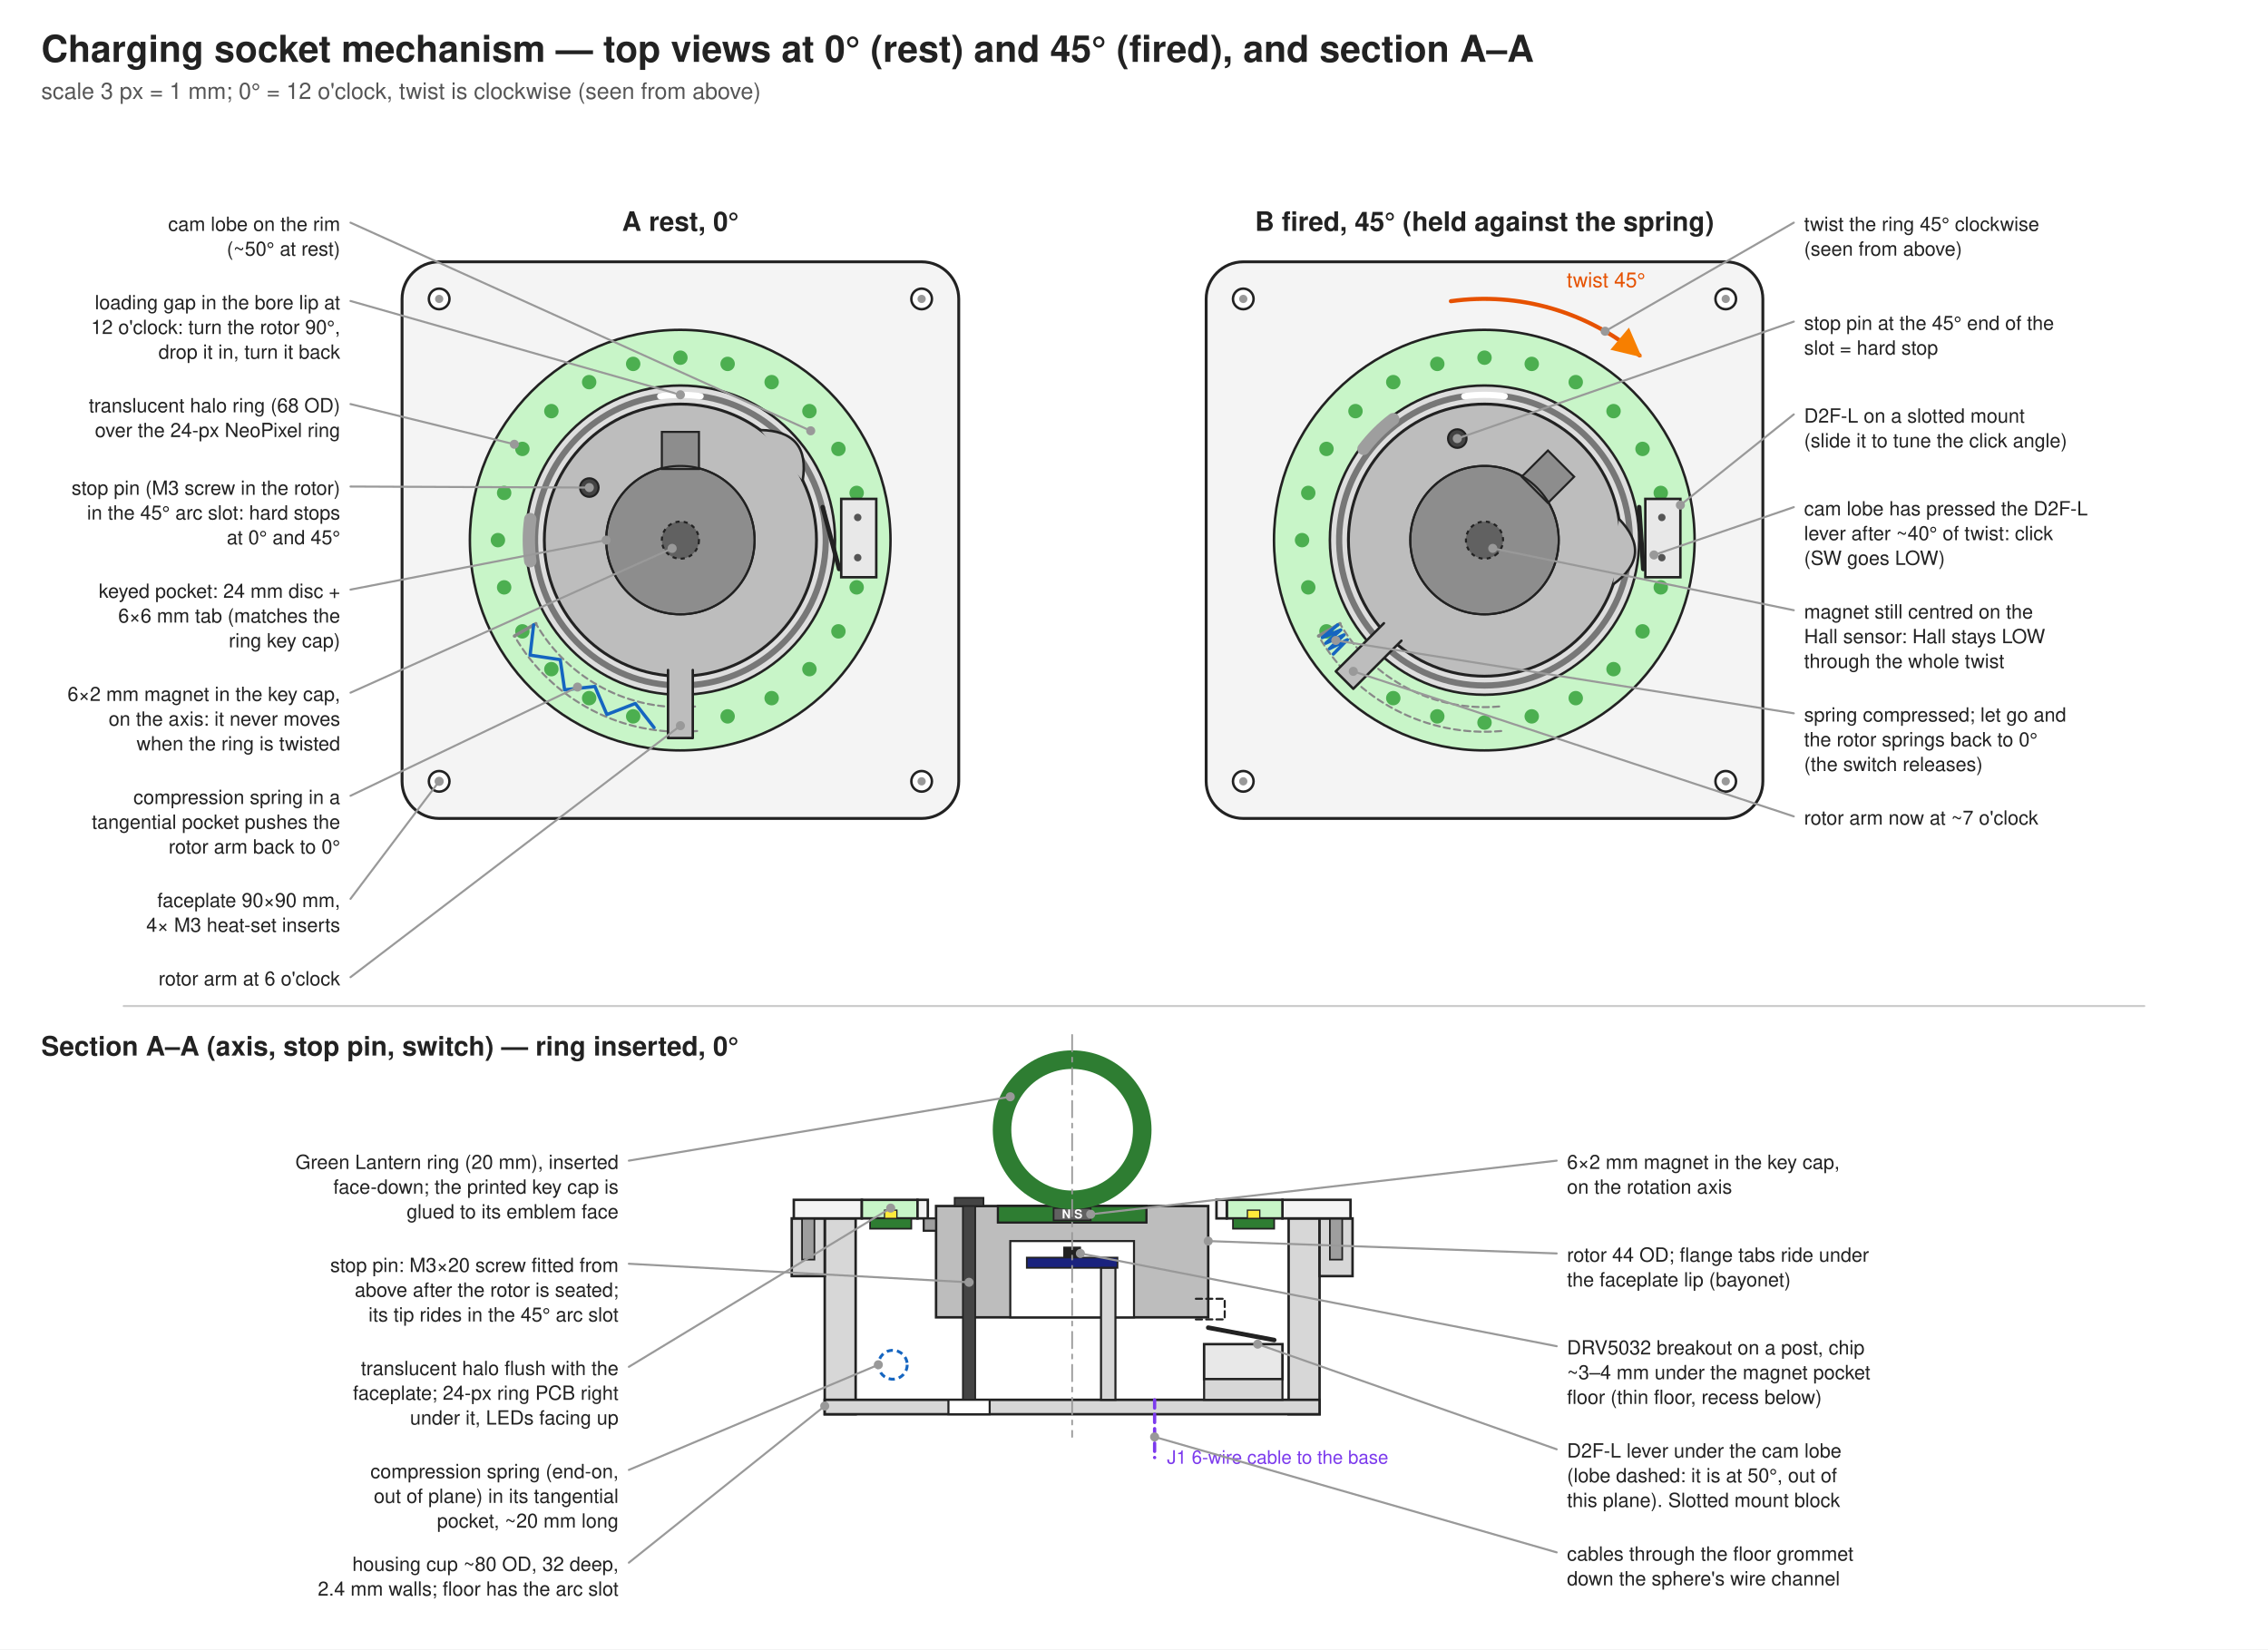
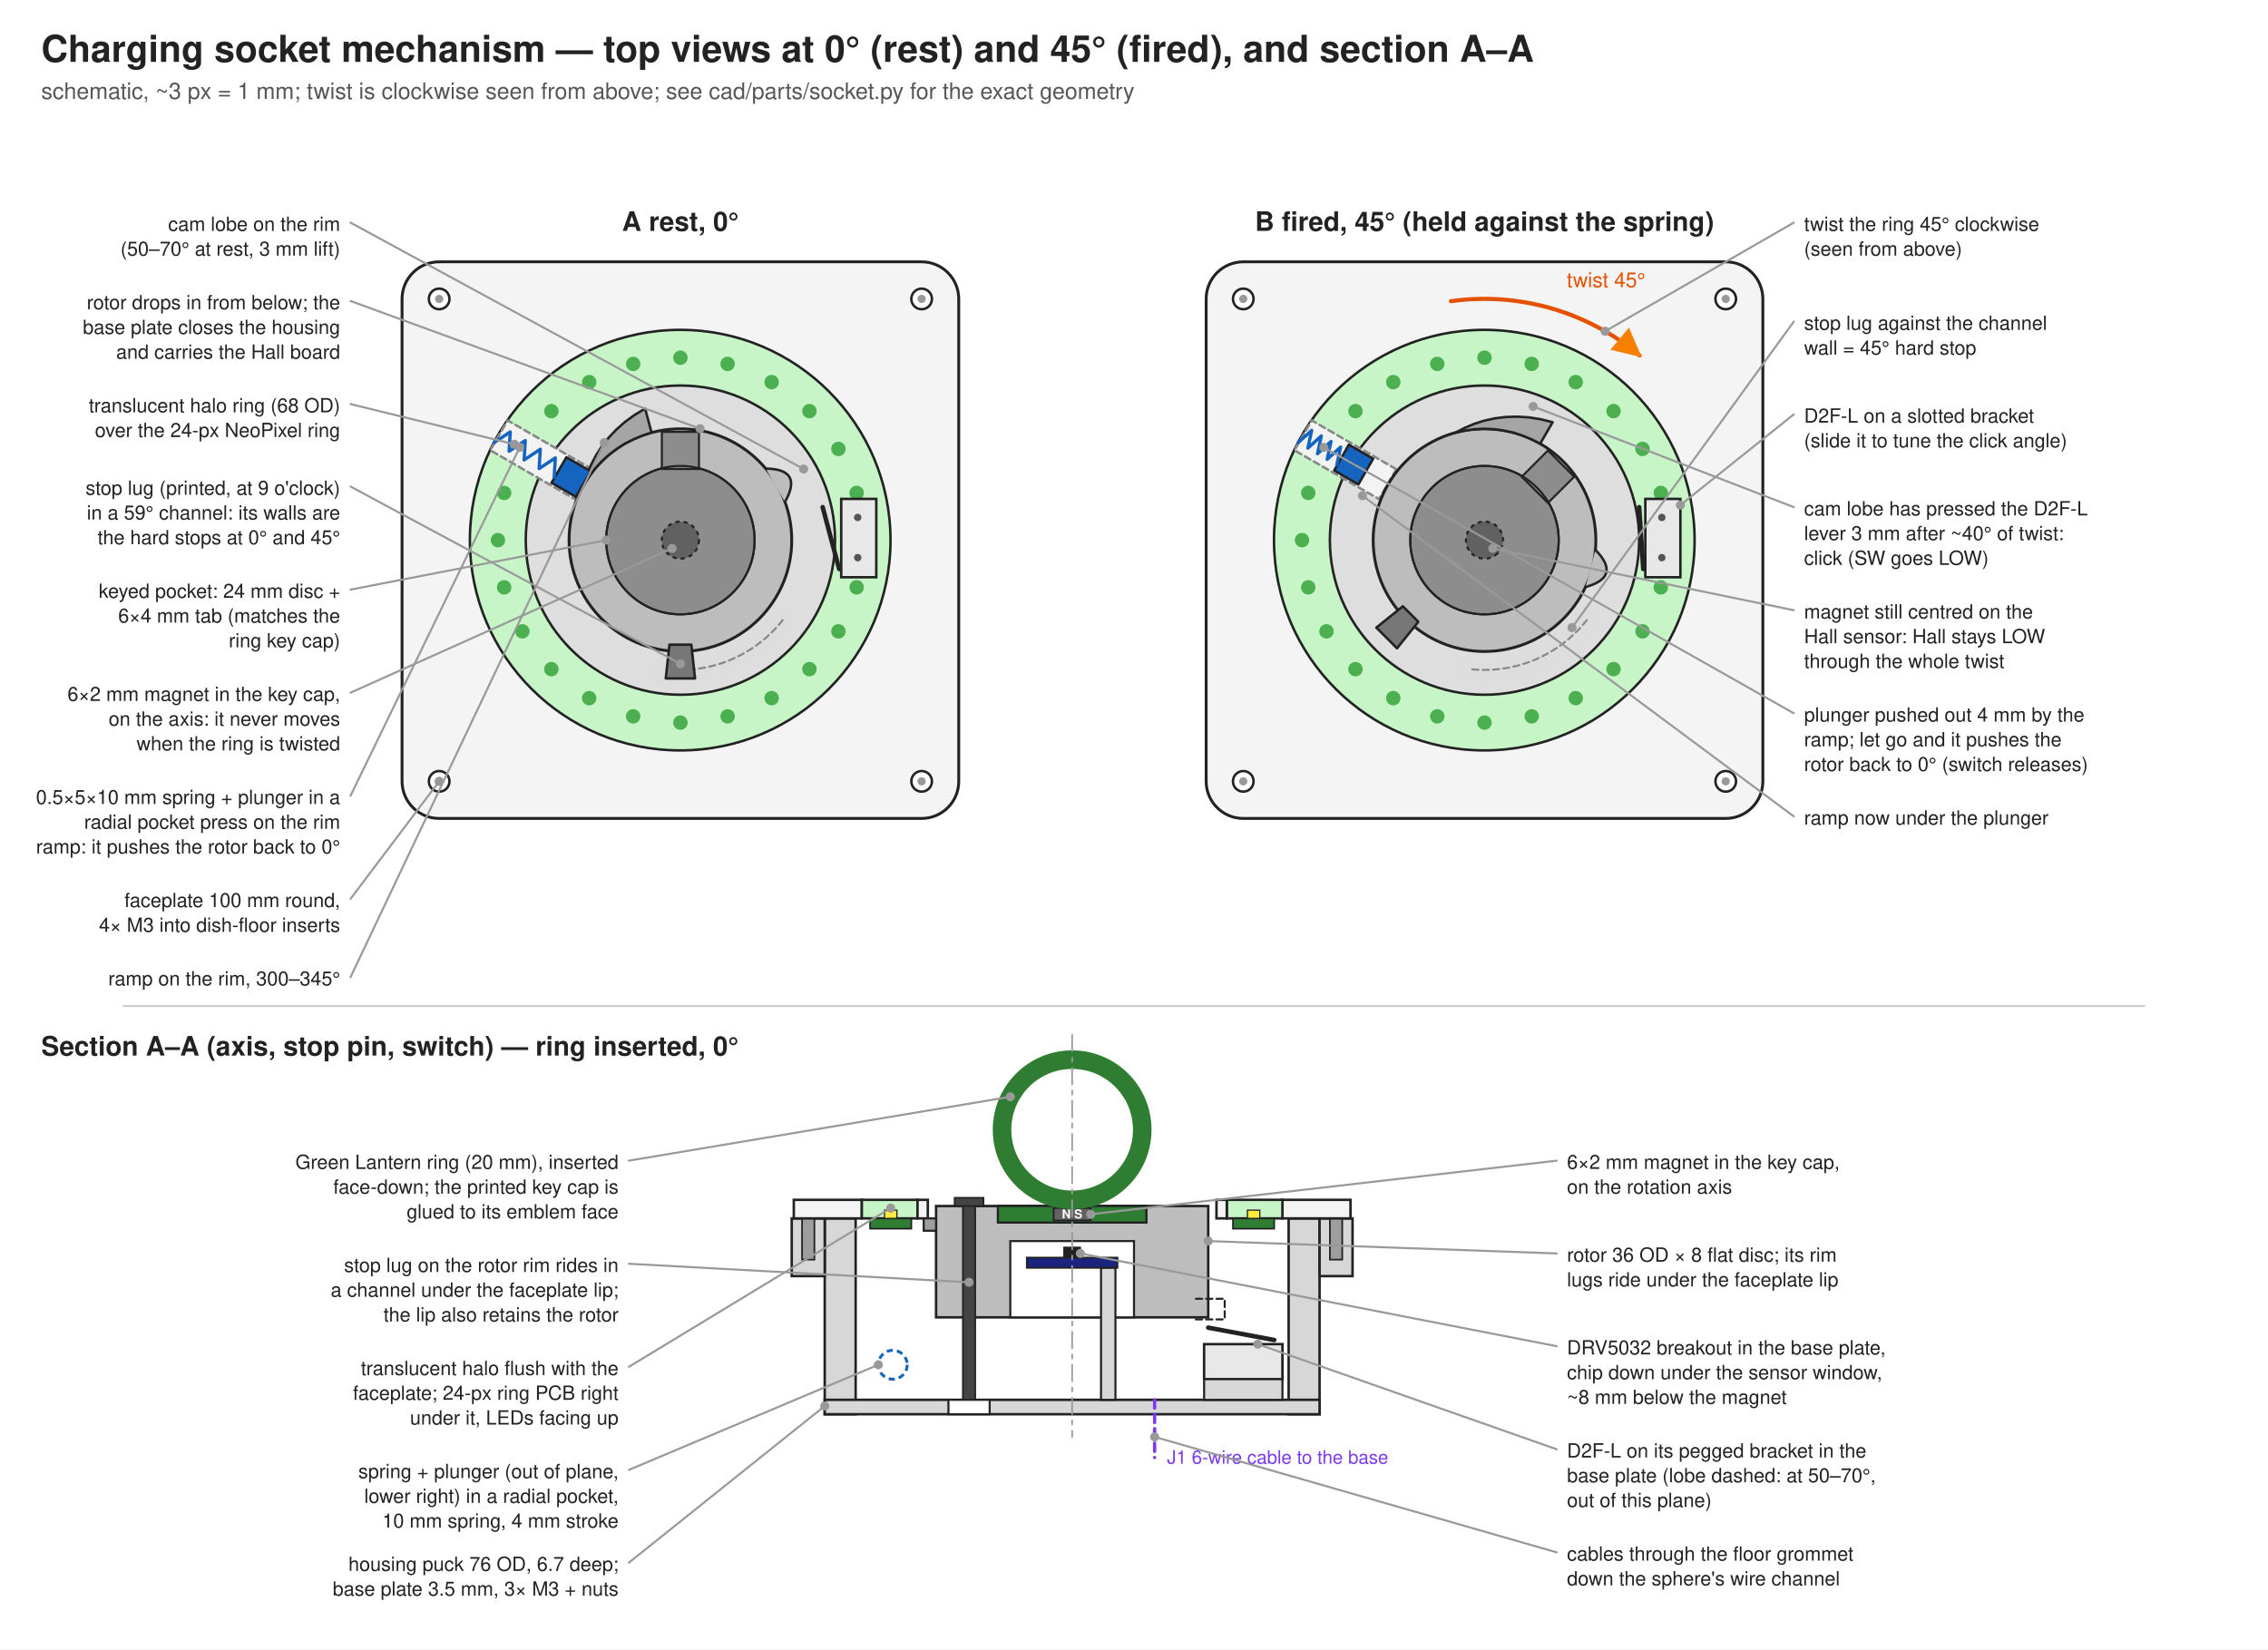
<svg xmlns="http://www.w3.org/2000/svg" viewBox="0 0 1100 800" width="1100" height="800" font-family="Helvetica, Arial, sans-serif" font-size="12" fill="#222222">
  <defs>
    <marker id="arr" viewBox="0 0 10 10" refX="9" refY="5" markerWidth="7" markerHeight="7" orient="auto-start-reverse">
      <path d="M0,0 L10,5 L0,10 z" fill="context-stroke" />
    </marker>
    <marker id="arrP" viewBox="0 0 10 10" refX="9" refY="5" markerWidth="7" markerHeight="7" orient="auto-start-reverse">
      <path d="M0,0 L10,5 L0,10 z" fill="#7c3aed" />
    </marker>
    <marker id="arrB" viewBox="0 0 10 10" refX="9" refY="5" markerWidth="7" markerHeight="7" orient="auto-start-reverse">
      <path d="M0,0 L10,5 L0,10 z" fill="#1d4ed8" />
    </marker>
    <marker id="arrGy" viewBox="0 0 10 10" refX="9" refY="5" markerWidth="7" markerHeight="7" orient="auto-start-reverse">
      <path d="M0,0 L10,5 L0,10 z" fill="#777777" />
    </marker>
    <marker id="arrG" viewBox="0 0 10 10" refX="9" refY="5" markerWidth="7" markerHeight="7" orient="auto-start-reverse">
      <path d="M0,0 L10,5 L0,10 z" fill="#2a9d2a" />
    </marker>
    <marker id="arrK" viewBox="0 0 10 10" refX="9" refY="5" markerWidth="7" markerHeight="7" orient="auto-start-reverse">
      <path d="M0,0 L10,5 L0,10 z" fill="#222222" />
    </marker>
    <marker id="arrO" viewBox="0 0 10 10" refX="9" refY="5" markerWidth="7" markerHeight="7" orient="auto-start-reverse">
      <path d="M0,0 L10,5 L0,10 z" fill="#f77f00" />
    </marker>
    <marker id="arrR" viewBox="0 0 10 10" refX="9" refY="5" markerWidth="7" markerHeight="7" orient="auto-start-reverse">
      <path d="M0,0 L10,5 L0,10 z" fill="#d62828" />
    </marker>
  </defs>
  <rect x="0" y="0" width="1100" height="800" fill="#ffffff" />
  <text x="20" y="30" font-size="18" text-anchor="start" font-weight="bold" fill="#222222">Charging socket mechanism — top views at 0° (rest) and 45° (fired), and section A–A</text>
-   <text x="20" y="48" font-size="11" text-anchor="start" font-weight="normal" fill="#555">scale 3 px = 1 mm; 0° = 12 o'clock, twist is clockwise (seen from above)</text>
+   <text x="20" y="48" font-size="11" text-anchor="start" font-weight="normal" fill="#555">schematic, ~3 px = 1 mm; twist is clockwise seen from above; see cad/parts/socket.py for the exact geometry</text>
  <text x="330" y="112" font-size="13" text-anchor="middle" font-weight="bold" fill="#222222">A  rest, 0°</text>
  <rect x="195" y="127" width="270" height="270" rx="18" fill="#f4f4f4" stroke="#222222" stroke-width="1.4" />
  <circle cx="213" cy="145" r="5" fill="#fff" stroke="#222222" stroke-width="1.2" />
  <circle cx="213" cy="145" r="2" fill="#999" stroke="none" stroke-width="1.2" />
  <circle cx="213" cy="379" r="5" fill="#fff" stroke="#222222" stroke-width="1.2" />
  <circle cx="213" cy="379" r="2" fill="#999" stroke="none" stroke-width="1.2" />
  <circle cx="447" cy="145" r="5" fill="#fff" stroke="#222222" stroke-width="1.2" />
  <circle cx="447" cy="145" r="2" fill="#999" stroke="none" stroke-width="1.2" />
  <circle cx="447" cy="379" r="5" fill="#fff" stroke="#222222" stroke-width="1.2" />
  <circle cx="447" cy="379" r="2" fill="#999" stroke="none" stroke-width="1.2" />
  <path d="M330.0,160.0 A102.0,102.0 0 1 1 329.8,160.0 Z" fill="#c8f5c8" stroke="#222222" stroke-width="1.2" stroke-linecap="round" stroke-linejoin="round" />
  <circle cx="330" cy="262" r="75.0" fill="#dedede" stroke="#222222" stroke-width="1.2" />
  <circle cx="330.0" cy="173.5" r="3.5" fill="#4caf50" stroke="none" stroke-width="1.2" />
  <circle cx="352.905" cy="176.516" r="3.5" fill="#4caf50" stroke="none" stroke-width="1.2" />
  <circle cx="374.25" cy="185.357" r="3.5" fill="#4caf50" stroke="none" stroke-width="1.2" />
  <circle cx="392.579" cy="199.421" r="3.5" fill="#4caf50" stroke="none" stroke-width="1.2" />
  <circle cx="406.643" cy="217.75" r="3.5" fill="#4caf50" stroke="none" stroke-width="1.2" />
  <circle cx="415.484" cy="239.095" r="3.5" fill="#4caf50" stroke="none" stroke-width="1.2" />
  <circle cx="418.5" cy="262.0" r="3.5" fill="#4caf50" stroke="none" stroke-width="1.2" />
  <circle cx="415.484" cy="284.905" r="3.5" fill="#4caf50" stroke="none" stroke-width="1.2" />
  <circle cx="406.643" cy="306.25" r="3.5" fill="#4caf50" stroke="none" stroke-width="1.2" />
  <circle cx="392.579" cy="324.579" r="3.5" fill="#4caf50" stroke="none" stroke-width="1.2" />
  <circle cx="374.25" cy="338.643" r="3.5" fill="#4caf50" stroke="none" stroke-width="1.2" />
  <circle cx="352.905" cy="347.484" r="3.5" fill="#4caf50" stroke="none" stroke-width="1.2" />
  <circle cx="330.0" cy="350.5" r="3.5" fill="#4caf50" stroke="none" stroke-width="1.2" />
  <circle cx="307.095" cy="347.484" r="3.5" fill="#4caf50" stroke="none" stroke-width="1.2" />
  <circle cx="285.75" cy="338.643" r="3.5" fill="#4caf50" stroke="none" stroke-width="1.2" />
  <circle cx="267.421" cy="324.579" r="3.5" fill="#4caf50" stroke="none" stroke-width="1.2" />
  <circle cx="253.357" cy="306.25" r="3.5" fill="#4caf50" stroke="none" stroke-width="1.2" />
  <circle cx="244.516" cy="284.905" r="3.5" fill="#4caf50" stroke="none" stroke-width="1.2" />
  <circle cx="241.5" cy="262.0" r="3.5" fill="#4caf50" stroke="none" stroke-width="1.2" />
  <circle cx="244.516" cy="239.095" r="3.5" fill="#4caf50" stroke="none" stroke-width="1.2" />
  <circle cx="253.357" cy="217.75" r="3.5" fill="#4caf50" stroke="none" stroke-width="1.2" />
  <circle cx="267.421" cy="199.421" r="3.5" fill="#4caf50" stroke="none" stroke-width="1.2" />
  <circle cx="285.75" cy="185.357" r="3.5" fill="#4caf50" stroke="none" stroke-width="1.2" />
  <circle cx="307.095" cy="176.516" r="3.5" fill="#4caf50" stroke="none" stroke-width="1.2" />
-   <path d="M339.8,192.2 A70.5,70.5 0 1 1 320.2,192.2" fill="none" stroke="#777" stroke-width="3" stroke-linecap="round" stroke-linejoin="round" />
-   <path d="M320.2,192.2 A70.5,70.5 0 0 1 339.8,192.2" fill="none" stroke="#fff" stroke-width="3" stroke-linecap="round" stroke-linejoin="round" />
-   <path d="M337.1,342.7 A81.0,81.0 0 0 1 259.9,302.5" fill="none" stroke="#888" stroke-width="1" stroke-linecap="round" stroke-linejoin="round" stroke-dasharray="3,2" />
-   <path d="M338.1,354.6 A93.0,93.0 0 0 1 249.5,308.5" fill="none" stroke="#888" stroke-width="1" stroke-linecap="round" stroke-linejoin="round" stroke-dasharray="3,2" />
-   <path d="M259.9,302.5 L249.5,308.5" fill="none" stroke="#888" stroke-width="1.6" stroke-linecap="round" stroke-linejoin="round" />
+   <path d="M330.0,207.1 A54.9,54.9 0 1 1 330.0,207.1" fill="none" stroke="#777" stroke-width="2" stroke-linecap="round" stroke-linejoin="round" />
+   <path d="M287.2,227.6 L246.2,203.9 L237.8,218.4 L278.8,242.1 Z" fill="#f3f3f3" stroke="#888" stroke-width="1.2" stroke-linecap="round" stroke-linejoin="round" stroke-dasharray="3,2" />
+   <path d="M379.6,300.8 A63.0,63.0 0 0 1 322.3,324.5" fill="none" stroke="#ddd" stroke-width="14" stroke-linecap="round" stroke-linejoin="round" />
+   <path d="M379.6,300.8 A63.0,63.0 0 0 1 322.3,324.5" fill="none" stroke="#888" stroke-width="1" stroke-linecap="round" stroke-linejoin="round" stroke-dasharray="3,2" />
  <rect x="408.0" y="242" width="17" height="38" rx="0" fill="#e8e8e8" stroke="#222222" stroke-width="1.2" />
  <circle cx="416.0" cy="251" r="1.8" fill="#555" stroke="none" stroke-width="1.2" />
  <circle cx="416.0" cy="270.5" r="1.8" fill="#555" stroke="none" stroke-width="1.2" />
-   <path d="M285.8,236.5 A51.0,51.0 0 0 1 316.8,212.7" fill="none" stroke="#555" stroke-width="9" stroke-linecap="round" stroke-linejoin="round" />
-   <path d="M285.8,236.5 A51.0,51.0 0 0 1 316.8,212.7" fill="none" stroke="#fff" stroke-width="5" stroke-linecap="round" stroke-linejoin="round" />
  <g transform="rotate(0 330 262)">
-     <circle cx="330" cy="262" r="66.0" fill="#bdbdbd" stroke="#222222" stroke-width="1.4" />
-     <path d="M257.2,272.2 A73.5,73.5 0 0 1 257.2,251.8" fill="none" stroke="#9e9e9e" stroke-width="6" stroke-linecap="round" stroke-linejoin="round" />
+     <circle cx="330" cy="262" r="54.0" fill="#bdbdbd" stroke="#222222" stroke-width="1.4" />
+     <path d="M283.2,235.0 L285.8,231.0 L288.6,227.3 L291.8,223.8 L295.3,220.6 L299.0,217.8 L303.0,215.2 L307.2,213.1 L311.5,211.3 L316.0,209.8 L312.9,198.2 L307.9,201.2 L303.2,204.6 L299.0,208.3 L295.2,212.3 L291.9,216.5 L289.0,221.0 L286.6,225.6 L284.7,230.3 L283.2,235.0 Z" fill="#a5a5a5" stroke="#222222" stroke-width="1.2" stroke-linecap="round" stroke-linejoin="round" />
+     <path d="M324.7,312.7 L322.9,329.1 L337.1,329.1 L335.3,312.7 Z" fill="#777" stroke="#222222" stroke-width="1.2" stroke-linecap="round" stroke-linejoin="round" />
    <circle cx="330" cy="262" r="36.0" fill="#8d8d8d" stroke="#222222" stroke-width="1" />
    <rect x="321.0" y="209.5" width="18.0" height="18.0" rx="0" fill="#8d8d8d" stroke="#222222" stroke-width="1" />
    <circle cx="330" cy="262" r="36.0" fill="none" stroke="#222222" stroke-width="1" />
    <circle cx="330" cy="262" r="9.0" fill="#616161" stroke="#222222" stroke-width="1" stroke-dasharray="2,2" />
-     <path d="M368.8,208.6 Q393.2,209.0 389.3,233.1" fill="#bdbdbd" stroke="#222222" stroke-width="1.2" stroke-linecap="round" stroke-linejoin="round" />
-     <path d="M324,325.0 L324,358.0 L336,358.0 L336,325.0" fill="#bdbdbd" stroke="#222222" stroke-width="1.2" stroke-linecap="round" stroke-linejoin="round" />
-     <circle cx="285.833" cy="236.5" r="4.5" fill="#444" stroke="#222222" stroke-width="1" />
+     <path d="M371.4,227.3 Q389.8,227.5 380.7,243.5" fill="#bdbdbd" stroke="#222222" stroke-width="1.2" stroke-linecap="round" stroke-linejoin="round" />
  </g>
+   <path d="M286.5,228.6 L274.7,221.8 L267.5,234.2 L279.3,241.0 Z" fill="#1565c0" stroke="#222222" stroke-width="1.2" stroke-linecap="round" stroke-linejoin="round" />
+   <path d="M268.777,231.5 L269.331,222.125 L261.49,227.293 L262.045,217.918 L254.205,223.088 L254.762,213.713 L246.922,218.883 L247.48,209.509 L239.641,214.68" fill="none" stroke="#1565c0" stroke-width="1.6" stroke-linecap="round" stroke-linejoin="round" />
  <path d="M407.0,276 L399.0,246" fill="none" stroke="#222222" stroke-width="2.2" stroke-linecap="round" stroke-linejoin="round" />
-   <path d="M258.813,303.1 L257.101,317.793 L271.731,319.979 L273.844,334.62 L288.546,332.981 L294.342,346.592 L308.132,341.238 L317.224,352.907" fill="none" stroke="#1565c0" stroke-width="1.6" stroke-linecap="round" stroke-linejoin="round" />
  <text x="720" y="112" font-size="13" text-anchor="middle" font-weight="bold" fill="#222222">B  fired, 45° (held against the spring)</text>
  <rect x="585" y="127" width="270" height="270" rx="18" fill="#f4f4f4" stroke="#222222" stroke-width="1.4" />
  <circle cx="603" cy="145" r="5" fill="#fff" stroke="#222222" stroke-width="1.2" />
  <circle cx="603" cy="145" r="2" fill="#999" stroke="none" stroke-width="1.2" />
  <circle cx="603" cy="379" r="5" fill="#fff" stroke="#222222" stroke-width="1.2" />
  <circle cx="603" cy="379" r="2" fill="#999" stroke="none" stroke-width="1.2" />
  <circle cx="837" cy="145" r="5" fill="#fff" stroke="#222222" stroke-width="1.2" />
  <circle cx="837" cy="145" r="2" fill="#999" stroke="none" stroke-width="1.2" />
  <circle cx="837" cy="379" r="5" fill="#fff" stroke="#222222" stroke-width="1.2" />
  <circle cx="837" cy="379" r="2" fill="#999" stroke="none" stroke-width="1.2" />
  <path d="M720.0,160.0 A102.0,102.0 0 1 1 719.8,160.0 Z" fill="#c8f5c8" stroke="#222222" stroke-width="1.2" stroke-linecap="round" stroke-linejoin="round" />
  <circle cx="720" cy="262" r="75.0" fill="#dedede" stroke="#222222" stroke-width="1.2" />
  <circle cx="720.0" cy="173.5" r="3.5" fill="#4caf50" stroke="none" stroke-width="1.2" />
  <circle cx="742.905" cy="176.516" r="3.5" fill="#4caf50" stroke="none" stroke-width="1.2" />
  <circle cx="764.25" cy="185.357" r="3.5" fill="#4caf50" stroke="none" stroke-width="1.2" />
  <circle cx="782.579" cy="199.421" r="3.5" fill="#4caf50" stroke="none" stroke-width="1.2" />
  <circle cx="796.643" cy="217.75" r="3.5" fill="#4caf50" stroke="none" stroke-width="1.2" />
  <circle cx="805.484" cy="239.095" r="3.5" fill="#4caf50" stroke="none" stroke-width="1.2" />
  <circle cx="808.5" cy="262.0" r="3.5" fill="#4caf50" stroke="none" stroke-width="1.2" />
  <circle cx="805.484" cy="284.905" r="3.5" fill="#4caf50" stroke="none" stroke-width="1.2" />
  <circle cx="796.643" cy="306.25" r="3.5" fill="#4caf50" stroke="none" stroke-width="1.2" />
  <circle cx="782.579" cy="324.579" r="3.5" fill="#4caf50" stroke="none" stroke-width="1.2" />
  <circle cx="764.25" cy="338.643" r="3.5" fill="#4caf50" stroke="none" stroke-width="1.2" />
  <circle cx="742.905" cy="347.484" r="3.5" fill="#4caf50" stroke="none" stroke-width="1.2" />
  <circle cx="720.0" cy="350.5" r="3.5" fill="#4caf50" stroke="none" stroke-width="1.2" />
  <circle cx="697.095" cy="347.484" r="3.5" fill="#4caf50" stroke="none" stroke-width="1.2" />
  <circle cx="675.75" cy="338.643" r="3.5" fill="#4caf50" stroke="none" stroke-width="1.2" />
  <circle cx="657.421" cy="324.579" r="3.5" fill="#4caf50" stroke="none" stroke-width="1.2" />
  <circle cx="643.357" cy="306.25" r="3.5" fill="#4caf50" stroke="none" stroke-width="1.2" />
  <circle cx="634.516" cy="284.905" r="3.5" fill="#4caf50" stroke="none" stroke-width="1.2" />
  <circle cx="631.5" cy="262.0" r="3.5" fill="#4caf50" stroke="none" stroke-width="1.2" />
  <circle cx="634.516" cy="239.095" r="3.5" fill="#4caf50" stroke="none" stroke-width="1.2" />
  <circle cx="643.357" cy="217.75" r="3.5" fill="#4caf50" stroke="none" stroke-width="1.2" />
  <circle cx="657.421" cy="199.421" r="3.5" fill="#4caf50" stroke="none" stroke-width="1.2" />
  <circle cx="675.75" cy="185.357" r="3.5" fill="#4caf50" stroke="none" stroke-width="1.2" />
  <circle cx="697.095" cy="176.516" r="3.5" fill="#4caf50" stroke="none" stroke-width="1.2" />
-   <path d="M729.8,192.2 A70.5,70.5 0 1 1 710.2,192.2" fill="none" stroke="#777" stroke-width="3" stroke-linecap="round" stroke-linejoin="round" />
-   <path d="M710.2,192.2 A70.5,70.5 0 0 1 729.8,192.2" fill="none" stroke="#fff" stroke-width="3" stroke-linecap="round" stroke-linejoin="round" />
-   <path d="M727.1,342.7 A81.0,81.0 0 0 1 649.9,302.5" fill="none" stroke="#888" stroke-width="1" stroke-linecap="round" stroke-linejoin="round" stroke-dasharray="3,2" />
-   <path d="M728.1,354.6 A93.0,93.0 0 0 1 639.5,308.5" fill="none" stroke="#888" stroke-width="1" stroke-linecap="round" stroke-linejoin="round" stroke-dasharray="3,2" />
-   <path d="M649.9,302.5 L639.5,308.5" fill="none" stroke="#888" stroke-width="1.6" stroke-linecap="round" stroke-linejoin="round" />
+   <path d="M720.0,207.1 A54.9,54.9 0 1 1 720.0,207.1" fill="none" stroke="#777" stroke-width="2" stroke-linecap="round" stroke-linejoin="round" />
+   <path d="M677.2,227.6 L636.2,203.9 L627.8,218.4 L668.8,242.1 Z" fill="#f3f3f3" stroke="#888" stroke-width="1.2" stroke-linecap="round" stroke-linejoin="round" stroke-dasharray="3,2" />
+   <path d="M769.6,300.8 A63.0,63.0 0 0 1 712.3,324.5" fill="none" stroke="#ddd" stroke-width="14" stroke-linecap="round" stroke-linejoin="round" />
+   <path d="M769.6,300.8 A63.0,63.0 0 0 1 712.3,324.5" fill="none" stroke="#888" stroke-width="1" stroke-linecap="round" stroke-linejoin="round" stroke-dasharray="3,2" />
  <rect x="798.0" y="242" width="17" height="38" rx="0" fill="#e8e8e8" stroke="#222222" stroke-width="1.2" />
  <circle cx="806.0" cy="251" r="1.8" fill="#555" stroke="none" stroke-width="1.2" />
  <circle cx="806.0" cy="270.5" r="1.8" fill="#555" stroke="none" stroke-width="1.2" />
-   <path d="M675.8,236.5 A51.0,51.0 0 0 1 706.8,212.7" fill="none" stroke="#555" stroke-width="9" stroke-linecap="round" stroke-linejoin="round" />
-   <path d="M675.8,236.5 A51.0,51.0 0 0 1 706.8,212.7" fill="none" stroke="#fff" stroke-width="5" stroke-linecap="round" stroke-linejoin="round" />
  <g transform="rotate(45 720 262)">
-     <circle cx="720" cy="262" r="66.0" fill="#bdbdbd" stroke="#222222" stroke-width="1.4" />
-     <path d="M647.2,272.2 A73.5,73.5 0 0 1 647.2,251.8" fill="none" stroke="#9e9e9e" stroke-width="6" stroke-linecap="round" stroke-linejoin="round" />
+     <circle cx="720" cy="262" r="54.0" fill="#bdbdbd" stroke="#222222" stroke-width="1.4" />
+     <path d="M673.2,235.0 L675.8,231.0 L678.6,227.3 L681.8,223.8 L685.3,220.6 L689.0,217.8 L693.0,215.2 L697.2,213.1 L701.5,211.3 L706.0,209.8 L702.9,198.2 L697.9,201.2 L693.2,204.6 L689.0,208.3 L685.2,212.3 L681.9,216.5 L679.0,221.0 L676.6,225.6 L674.7,230.3 L673.2,235.0 Z" fill="#a5a5a5" stroke="#222222" stroke-width="1.2" stroke-linecap="round" stroke-linejoin="round" />
+     <path d="M714.7,312.7 L712.9,329.1 L727.1,329.1 L725.3,312.7 Z" fill="#777" stroke="#222222" stroke-width="1.2" stroke-linecap="round" stroke-linejoin="round" />
    <circle cx="720" cy="262" r="36.0" fill="#8d8d8d" stroke="#222222" stroke-width="1" />
    <rect x="711.0" y="209.5" width="18.0" height="18.0" rx="0" fill="#8d8d8d" stroke="#222222" stroke-width="1" />
    <circle cx="720" cy="262" r="36.0" fill="none" stroke="#222222" stroke-width="1" />
    <circle cx="720" cy="262" r="9.0" fill="#616161" stroke="#222222" stroke-width="1" stroke-dasharray="2,2" />
-     <path d="M758.8,208.6 Q783.2,209.0 779.3,233.1" fill="#bdbdbd" stroke="#222222" stroke-width="1.2" stroke-linecap="round" stroke-linejoin="round" />
-     <path d="M714,325.0 L714,358.0 L726,358.0 L726,325.0" fill="#bdbdbd" stroke="#222222" stroke-width="1.2" stroke-linecap="round" stroke-linejoin="round" />
-     <circle cx="675.833" cy="236.5" r="4.5" fill="#444" stroke="#222222" stroke-width="1" />
+     <path d="M761.4,227.3 Q779.8,227.5 770.7,243.5" fill="#bdbdbd" stroke="#222222" stroke-width="1.2" stroke-linecap="round" stroke-linejoin="round" />
  </g>
+   <path d="M666.0,222.5 L654.2,215.7 L647.1,228.2 L658.8,235.0 Z" fill="#1565c0" stroke="#222222" stroke-width="1.2" stroke-linecap="round" stroke-linejoin="round" />
+   <path d="M648.367,225.491 L650.224,216.867 L643.685,222.788 L645.542,214.164 L639.003,220.085 L640.861,211.461 L634.322,217.382 L636.18,208.758 L629.641,214.68" fill="none" stroke="#1565c0" stroke-width="1.6" stroke-linecap="round" stroke-linejoin="round" />
  <path d="M797.0,276 L795.0,246" fill="none" stroke="#222222" stroke-width="2.2" stroke-linecap="round" stroke-linejoin="round" />
-   <path d="M648.813,303.1 L641.312,309.28 L650.29,305.559 L643.01,311.998 L651.853,307.966 L644.802,314.654 L653.499,310.316 L646.685,317.247" fill="none" stroke="#1565c0" stroke-width="1.6" stroke-linecap="round" stroke-linejoin="round" />
  <path d="M703.7,146.1 A117.0,117.0 0 0 1 795.2,172.4" fill="none" stroke="#e65100" stroke-width="2" stroke-linecap="round" stroke-linejoin="round" marker-end="url(#arrO)" />
  <text x="759.863" y="139.314" font-size="10" text-anchor="start" font-weight="normal" fill="#e65100">twist 45°</text>
  <text x="165" y="112" font-size="9.5" text-anchor="end" font-weight="normal" fill="#222222">cam lobe on the rim</text>
-   <text x="165" y="124" font-size="9.5" text-anchor="end" font-weight="normal" fill="#222222">(~50° at rest)</text>
-   <path d="M170,108 L393.199,208.97" fill="none" stroke="#999" stroke-width="1" stroke-linecap="round" stroke-linejoin="round" />
-   <circle cx="393.199" cy="208.97" r="2.2" fill="#999" />
-   <text x="165" y="150" font-size="9.5" text-anchor="end" font-weight="normal" fill="#222222">loading gap in the bore lip at</text>
-   <text x="165" y="162" font-size="9.5" text-anchor="end" font-weight="normal" fill="#222222">12 o'clock: turn the rotor 90°,</text>
-   <text x="165" y="174" font-size="9.5" text-anchor="end" font-weight="normal" fill="#222222">drop it in, turn it back</text>
-   <path d="M170,146 L330.0,191.5" fill="none" stroke="#999" stroke-width="1" stroke-linecap="round" stroke-linejoin="round" />
-   <circle cx="330.0" cy="191.5" r="2.2" fill="#999" />
+   <text x="165" y="124" font-size="9.5" text-anchor="end" font-weight="normal" fill="#222222">(50–70° at rest, 3 mm lift)</text>
+   <path d="M170,108 L389.756,227.5" fill="none" stroke="#999" stroke-width="1" stroke-linecap="round" stroke-linejoin="round" />
+   <circle cx="389.756" cy="227.5" r="2.2" fill="#999" />
+   <text x="165" y="150" font-size="9.5" text-anchor="end" font-weight="normal" fill="#222222">rotor drops in from below; the</text>
+   <text x="165" y="162" font-size="9.5" text-anchor="end" font-weight="normal" fill="#222222">base plate closes the housing</text>
+   <text x="165" y="174" font-size="9.5" text-anchor="end" font-weight="normal" fill="#222222">and carries the Hall board</text>
+   <path d="M170,146 L339.533,207.934" fill="none" stroke="#999" stroke-width="1" stroke-linecap="round" stroke-linejoin="round" />
+   <circle cx="339.533" cy="207.934" r="2.2" fill="#999" />
  <text x="165" y="200" font-size="9.5" text-anchor="end" font-weight="normal" fill="#222222">translucent halo ring (68 OD)</text>
  <text x="165" y="212" font-size="9.5" text-anchor="end" font-weight="normal" fill="#222222">over the 24-px NeoPixel ring</text>
  <path d="M170,196 L249.46,215.5" fill="none" stroke="#999" stroke-width="1" stroke-linecap="round" stroke-linejoin="round" />
  <circle cx="249.46" cy="215.5" r="2.2" fill="#999" />
-   <text x="165" y="240" font-size="9.5" text-anchor="end" font-weight="normal" fill="#222222">stop pin (M3 screw in the rotor)</text>
-   <text x="165" y="252" font-size="9.5" text-anchor="end" font-weight="normal" fill="#222222">in the 45° arc slot: hard stops</text>
-   <text x="165" y="264" font-size="9.5" text-anchor="end" font-weight="normal" fill="#222222">at 0° and 45°</text>
-   <path d="M170,236 L285.833,236.5" fill="none" stroke="#999" stroke-width="1" stroke-linecap="round" stroke-linejoin="round" />
-   <circle cx="285.833" cy="236.5" r="2.2" fill="#999" />
+   <text x="165" y="240" font-size="9.5" text-anchor="end" font-weight="normal" fill="#222222">stop lug (printed, at 9 o'clock)</text>
+   <text x="165" y="252" font-size="9.5" text-anchor="end" font-weight="normal" fill="#222222">in a 59° channel: its walls are</text>
+   <text x="165" y="264" font-size="9.5" text-anchor="end" font-weight="normal" fill="#222222">the hard stops at 0° and 45°</text>
+   <path d="M170,236 L330.0,322.0" fill="none" stroke="#999" stroke-width="1" stroke-linecap="round" stroke-linejoin="round" />
+   <circle cx="330.0" cy="322.0" r="2.2" fill="#999" />
  <text x="165" y="290" font-size="9.5" text-anchor="end" font-weight="normal" fill="#222222">keyed pocket: 24 mm disc +</text>
-   <text x="165" y="302" font-size="9.5" text-anchor="end" font-weight="normal" fill="#222222">6×6 mm tab (matches the</text>
+   <text x="165" y="302" font-size="9.5" text-anchor="end" font-weight="normal" fill="#222222">6×4 mm tab (matches the</text>
  <text x="165" y="314" font-size="9.5" text-anchor="end" font-weight="normal" fill="#222222">ring key cap)</text>
  <path d="M170,286 L294.0,262.0" fill="none" stroke="#999" stroke-width="1" stroke-linecap="round" stroke-linejoin="round" />
  <circle cx="294.0" cy="262.0" r="2.2" fill="#999" />
  <text x="165" y="340" font-size="9.5" text-anchor="end" font-weight="normal" fill="#222222">6×2 mm magnet in the key cap,</text>
  <text x="165" y="352" font-size="9.5" text-anchor="end" font-weight="normal" fill="#222222">on the axis: it never moves</text>
  <text x="165" y="364" font-size="9.5" text-anchor="end" font-weight="normal" fill="#222222">when the ring is twisted</text>
  <path d="M170,336 L326,266" fill="none" stroke="#999" stroke-width="1" stroke-linecap="round" stroke-linejoin="round" />
  <circle cx="326" cy="266" r="2.2" fill="#999" />
-   <text x="165" y="390" font-size="9.5" text-anchor="end" font-weight="normal" fill="#222222">compression spring in a</text>
-   <text x="165" y="402" font-size="9.5" text-anchor="end" font-weight="normal" fill="#222222">tangential pocket pushes the</text>
-   <text x="165" y="414" font-size="9.5" text-anchor="end" font-weight="normal" fill="#222222">rotor arm back to 0°</text>
-   <path d="M170,386 L280.099,333.266" fill="none" stroke="#999" stroke-width="1" stroke-linecap="round" stroke-linejoin="round" />
-   <circle cx="280.099" cy="333.266" r="2.2" fill="#999" />
-   <text x="165" y="440" font-size="9.5" text-anchor="end" font-weight="normal" fill="#222222">faceplate 90×90 mm,</text>
-   <text x="165" y="452" font-size="9.5" text-anchor="end" font-weight="normal" fill="#222222">4× M3 heat-set inserts</text>
+   <text x="165" y="390" font-size="9.5" text-anchor="end" font-weight="normal" fill="#222222">0.5×5×10 mm spring + plunger in a</text>
+   <text x="165" y="402" font-size="9.5" text-anchor="end" font-weight="normal" fill="#222222">radial pocket press on the rim</text>
+   <text x="165" y="414" font-size="9.5" text-anchor="end" font-weight="normal" fill="#222222">ramp: it pushes the rotor back to 0°</text>
+   <path d="M170,386 L252.058,217.0" fill="none" stroke="#999" stroke-width="1" stroke-linecap="round" stroke-linejoin="round" />
+   <circle cx="252.058" cy="217.0" r="2.2" fill="#999" />
+   <text x="165" y="440" font-size="9.5" text-anchor="end" font-weight="normal" fill="#222222">faceplate 100 mm round,</text>
+   <text x="165" y="452" font-size="9.5" text-anchor="end" font-weight="normal" fill="#222222">4× M3 into dish-floor inserts</text>
  <path d="M170,436 L213,379" fill="none" stroke="#999" stroke-width="1" stroke-linecap="round" stroke-linejoin="round" />
  <circle cx="213" cy="379" r="2.2" fill="#999" />
-   <text x="165" y="478" font-size="9.5" text-anchor="end" font-weight="normal" fill="#222222">rotor arm at 6 o'clock</text>
-   <path d="M170,474 L330,352.0" fill="none" stroke="#999" stroke-width="1" stroke-linecap="round" stroke-linejoin="round" />
-   <circle cx="330" cy="352.0" r="2.2" fill="#999" />
+   <text x="165" y="478" font-size="9.5" text-anchor="end" font-weight="normal" fill="#222222">ramp on the rim, 300–345°</text>
+   <path d="M170,474 L293.06,214.719" fill="none" stroke="#999" stroke-width="1" stroke-linecap="round" stroke-linejoin="round" />
+   <circle cx="293.06" cy="214.719" r="2.2" fill="#999" />
  <text x="875" y="112" font-size="9.5" text-anchor="start" font-weight="normal" fill="#222222">twist the ring 45° clockwise</text>
  <text x="875" y="124" font-size="9.5" text-anchor="start" font-weight="normal" fill="#222222">(seen from above)</text>
  <path d="M870,108 L778.5,160.675" fill="none" stroke="#999" stroke-width="1" stroke-linecap="round" stroke-linejoin="round" />
  <circle cx="778.5" cy="160.675" r="2.2" fill="#999" />
-   <text x="875" y="160" font-size="9.5" text-anchor="start" font-weight="normal" fill="#222222">stop pin at the 45° end of the</text>
-   <text x="875" y="172" font-size="9.5" text-anchor="start" font-weight="normal" fill="#222222">slot = hard stop</text>
-   <path d="M870,156 L706.8,212.738" fill="none" stroke="#999" stroke-width="1" stroke-linecap="round" stroke-linejoin="round" />
-   <circle cx="706.8" cy="212.738" r="2.2" fill="#999" />
-   <text x="875" y="205" font-size="9.5" text-anchor="start" font-weight="normal" fill="#222222">D2F-L on a slotted mount</text>
+   <text x="875" y="160" font-size="9.5" text-anchor="start" font-weight="normal" fill="#222222">stop lug against the channel</text>
+   <text x="875" y="172" font-size="9.5" text-anchor="start" font-weight="normal" fill="#222222">wall = 45° hard stop</text>
+   <path d="M870,156 L762.426,304.426" fill="none" stroke="#999" stroke-width="1" stroke-linecap="round" stroke-linejoin="round" />
+   <circle cx="762.426" cy="304.426" r="2.2" fill="#999" />
+   <text x="875" y="205" font-size="9.5" text-anchor="start" font-weight="normal" fill="#222222">D2F-L on a slotted bracket</text>
  <text x="875" y="217" font-size="9.5" text-anchor="start" font-weight="normal" fill="#222222">(slide it to tune the click angle)</text>
  <path d="M870,201 L815.0,245" fill="none" stroke="#999" stroke-width="1" stroke-linecap="round" stroke-linejoin="round" />
  <circle cx="815.0" cy="245" r="2.2" fill="#999" />
  <text x="875" y="250" font-size="9.5" text-anchor="start" font-weight="normal" fill="#222222">cam lobe has pressed the D2F-L</text>
-   <text x="875" y="262" font-size="9.5" text-anchor="start" font-weight="normal" fill="#222222">lever after ~40° of twist: click</text>
-   <text x="875" y="274" font-size="9.5" text-anchor="start" font-weight="normal" fill="#222222">(SW goes LOW)</text>
-   <path d="M870,246 L802.186,269.19" fill="none" stroke="#999" stroke-width="1" stroke-linecap="round" stroke-linejoin="round" />
-   <circle cx="802.186" cy="269.19" r="2.2" fill="#999" />
+   <text x="875" y="262" font-size="9.5" text-anchor="start" font-weight="normal" fill="#222222">lever 3 mm after ~40° of twist:</text>
+   <text x="875" y="274" font-size="9.5" text-anchor="start" font-weight="normal" fill="#222222">click (SW goes LOW)</text>
+   <path d="M870,246 L743.599,197.161" fill="none" stroke="#999" stroke-width="1" stroke-linecap="round" stroke-linejoin="round" />
+   <circle cx="743.599" cy="197.161" r="2.2" fill="#999" />
  <text x="875" y="300" font-size="9.5" text-anchor="start" font-weight="normal" fill="#222222">magnet still centred on the</text>
  <text x="875" y="312" font-size="9.5" text-anchor="start" font-weight="normal" fill="#222222">Hall sensor: Hall stays LOW</text>
  <text x="875" y="324" font-size="9.5" text-anchor="start" font-weight="normal" fill="#222222">through the whole twist</text>
  <path d="M870,296 L724,266" fill="none" stroke="#999" stroke-width="1" stroke-linecap="round" stroke-linejoin="round" />
  <circle cx="724" cy="266" r="2.2" fill="#999" />
-   <text x="875" y="350" font-size="9.5" text-anchor="start" font-weight="normal" fill="#222222">spring compressed; let go and</text>
-   <text x="875" y="362" font-size="9.5" text-anchor="start" font-weight="normal" fill="#222222">the rotor springs back to 0°</text>
-   <text x="875" y="374" font-size="9.5" text-anchor="start" font-weight="normal" fill="#222222">(the switch releases)</text>
-   <path d="M870,346 L647.874,310.65" fill="none" stroke="#999" stroke-width="1" stroke-linecap="round" stroke-linejoin="round" />
-   <circle cx="647.874" cy="310.65" r="2.2" fill="#999" />
-   <text x="875" y="400" font-size="9.5" text-anchor="start" font-weight="normal" fill="#222222">rotor arm now at ~7 o'clock</text>
-   <path d="M870,396 L656.36,325.64" fill="none" stroke="#999" stroke-width="1" stroke-linecap="round" stroke-linejoin="round" />
-   <circle cx="656.36" cy="325.64" r="2.2" fill="#999" />
+   <text x="875" y="350" font-size="9.5" text-anchor="start" font-weight="normal" fill="#222222">plunger pushed out 4 mm by the</text>
+   <text x="875" y="362" font-size="9.5" text-anchor="start" font-weight="normal" fill="#222222">ramp; let go and it pushes the</text>
+   <text x="875" y="374" font-size="9.5" text-anchor="start" font-weight="normal" fill="#222222">rotor back to 0° (switch releases)</text>
+   <path d="M870,346 L642.058,217.0" fill="none" stroke="#999" stroke-width="1" stroke-linecap="round" stroke-linejoin="round" />
+   <circle cx="642.058" cy="217.0" r="2.2" fill="#999" />
+   <text x="875" y="400" font-size="9.5" text-anchor="start" font-weight="normal" fill="#222222">ramp now under the plunger</text>
+   <path d="M870,396 L660.799,240.453" fill="none" stroke="#999" stroke-width="1" stroke-linecap="round" stroke-linejoin="round" />
+   <circle cx="660.799" cy="240.453" r="2.2" fill="#999" />
  <path d="M60,488 L1040,488" fill="none" stroke="#ccc" stroke-width="1" stroke-linecap="round" stroke-linejoin="round" />
  <text x="20" y="512" font-size="13" text-anchor="start" font-weight="bold" fill="#222222">Section A–A (axis, stop pin, switch) — ring inserted, 0°</text>
  <rect x="400" y="591" width="15" height="95" rx="0" fill="#d7d7d7" stroke="#222222" stroke-width="1.2" />
  <rect x="625" y="591" width="15" height="95" rx="0" fill="#d7d7d7" stroke="#222222" stroke-width="1.2" />
  <rect x="400" y="679" width="240" height="7" rx="0" fill="#d7d7d7" stroke="#222222" stroke-width="1.2" />
  <rect x="384" y="591" width="16" height="28" rx="0" fill="#d7d7d7" stroke="#222222" stroke-width="1.2" />
  <rect x="389" y="591" width="6" height="20" rx="0" fill="#9e9e9e" stroke="#222222" stroke-width="0.8" />
  <rect x="640" y="591" width="16" height="28" rx="0" fill="#d7d7d7" stroke="#222222" stroke-width="1.2" />
  <rect x="645" y="591" width="6" height="20" rx="0" fill="#9e9e9e" stroke="#222222" stroke-width="0.8" />
  <rect x="385" y="582" width="33" height="9" rx="0" fill="#f4f4f4" stroke="#222222" stroke-width="1.2" />
  <rect x="622" y="582" width="33" height="9" rx="0" fill="#f4f4f4" stroke="#222222" stroke-width="1.2" />
  <rect x="418" y="582" width="27" height="9" rx="0" fill="#c8f5c8" stroke="#222222" stroke-width="1.2" />
  <rect x="595" y="582" width="27" height="9" rx="0" fill="#c8f5c8" stroke="#222222" stroke-width="1.2" />
  <rect x="445" y="582" width="5" height="9" rx="0" fill="#f4f4f4" stroke="#222222" stroke-width="1.2" />
  <rect x="590" y="582" width="5" height="9" rx="0" fill="#f4f4f4" stroke="#222222" stroke-width="1.2" />
  <rect x="422" y="591" width="20" height="5" rx="0" fill="#2e7d32" stroke="#222222" stroke-width="0.8" />
  <rect x="598" y="591" width="20" height="5" rx="0" fill="#2e7d32" stroke="#222222" stroke-width="0.8" />
  <rect x="429" y="587" width="6" height="4" rx="0" fill="#ffeb3b" stroke="#222222" stroke-width="0.6" />
  <rect x="605" y="587" width="6" height="4" rx="0" fill="#ffeb3b" stroke="#222222" stroke-width="0.6" />
  <rect x="454" y="585" width="132" height="54" rx="0" fill="#bdbdbd" stroke="#222222" stroke-width="1.2" />
  <rect x="448" y="591" width="6" height="6" rx="0" fill="#9e9e9e" stroke="#222222" stroke-width="1" />
  <rect x="484" y="585" width="72" height="8" rx="0" fill="#8d8d8d" stroke="#222222" stroke-width="1" />
  <rect x="490" y="602" width="60" height="37" rx="0" fill="#ffffff" stroke="#222222" stroke-width="1" />
  <rect x="484" y="585" width="72" height="8" rx="0" fill="#2e7d32" stroke="#222222" stroke-width="1" />
  <rect x="511" y="586" width="18" height="6" rx="0" fill="#616161" stroke="#222222" stroke-width="0.8" />
  <text x="520" y="591" font-size="6" text-anchor="middle" font-weight="bold" fill="#fff">N  S</text>
  <circle cx="520" cy="548" r="34" fill="none" stroke="#2e7d32" stroke-width="9" />
  <rect x="516" y="605" width="8" height="5" rx="0" fill="#222" stroke="#222222" stroke-width="0.6" />
  <rect x="498" y="610" width="44" height="5" rx="0" fill="#1a237e" stroke="#222222" stroke-width="0.8" />
  <rect x="534" y="615" width="7" height="64" rx="0" fill="#d7d7d7" stroke="#222222" stroke-width="1" />
  <rect x="467" y="583" width="6" height="98" rx="0" fill="#444" stroke="#222222" stroke-width="0.8" />
  <rect x="463" y="581" width="14" height="4" rx="0" fill="#444" stroke="#222222" stroke-width="0.8" />
  <rect x="460" y="679" width="20" height="7" rx="0" fill="#ffffff" stroke="#222222" stroke-width="1" />
  <rect x="584" y="652" width="38" height="17" rx="0" fill="#e8e8e8" stroke="#222222" stroke-width="1.2" />
  <path d="M618,650 L586,644" fill="none" stroke="#222222" stroke-width="2.2" stroke-linecap="round" stroke-linejoin="round" />
  <rect x="584" y="669" width="38" height="10" rx="0" fill="#d7d7d7" stroke="#222222" stroke-width="1" />
  <path d="M580,630 L594,630 L594,640 L580,640" fill="none" stroke="#222222" stroke-width="1" stroke-linecap="round" stroke-linejoin="round" stroke-dasharray="3,2" />
  <circle cx="433" cy="662" r="7" fill="none" stroke="#1565c0" stroke-width="1.4" stroke-dasharray="3,2" />
  <path d="M560,679 L560,707" fill="none" stroke="#7c3aed" stroke-width="1.6" stroke-linecap="round" stroke-linejoin="round" stroke-dasharray="4,3" />
  <text x="566" y="710" font-size="9" text-anchor="start" font-weight="normal" fill="#7c3aed">J1 6-wire cable to the base</text>
  <path d="M520,502 L520,697" fill="none" stroke="#999" stroke-width="0.8" stroke-linecap="round" stroke-linejoin="round" stroke-dasharray="8,3,2,3" />
  <text x="300" y="567" font-size="9.5" text-anchor="end" font-weight="normal" fill="#222222">Green Lantern ring (20 mm), inserted</text>
  <text x="300" y="579" font-size="9.5" text-anchor="end" font-weight="normal" fill="#222222">face-down; the printed key cap is</text>
  <text x="300" y="591" font-size="9.5" text-anchor="end" font-weight="normal" fill="#222222">glued to its emblem face</text>
  <path d="M305,563 L490,532" fill="none" stroke="#999" stroke-width="1" stroke-linecap="round" stroke-linejoin="round" />
  <circle cx="490" cy="532" r="2.2" fill="#999" />
-   <text x="300" y="617" font-size="9.5" text-anchor="end" font-weight="normal" fill="#222222">stop pin: M3×20 screw fitted from</text>
-   <text x="300" y="629" font-size="9.5" text-anchor="end" font-weight="normal" fill="#222222">above after the rotor is seated;</text>
-   <text x="300" y="641" font-size="9.5" text-anchor="end" font-weight="normal" fill="#222222">its tip rides in the 45° arc slot</text>
+   <text x="300" y="617" font-size="9.5" text-anchor="end" font-weight="normal" fill="#222222">stop lug on the rotor rim rides in</text>
+   <text x="300" y="629" font-size="9.5" text-anchor="end" font-weight="normal" fill="#222222">a channel under the faceplate lip;</text>
+   <text x="300" y="641" font-size="9.5" text-anchor="end" font-weight="normal" fill="#222222">the lip also retains the rotor</text>
  <path d="M305,613 L470,622" fill="none" stroke="#999" stroke-width="1" stroke-linecap="round" stroke-linejoin="round" />
  <circle cx="470" cy="622" r="2.2" fill="#999" />
  <text x="300" y="667" font-size="9.5" text-anchor="end" font-weight="normal" fill="#222222">translucent halo flush with the</text>
  <text x="300" y="679" font-size="9.5" text-anchor="end" font-weight="normal" fill="#222222">faceplate; 24-px ring PCB right</text>
  <text x="300" y="691" font-size="9.5" text-anchor="end" font-weight="normal" fill="#222222">under it, LEDs facing up</text>
  <path d="M305,663 L432,586" fill="none" stroke="#999" stroke-width="1" stroke-linecap="round" stroke-linejoin="round" />
  <circle cx="432" cy="586" r="2.2" fill="#999" />
-   <text x="300" y="717" font-size="9.5" text-anchor="end" font-weight="normal" fill="#222222">compression spring (end-on,</text>
-   <text x="300" y="729" font-size="9.5" text-anchor="end" font-weight="normal" fill="#222222">out of plane) in its tangential</text>
-   <text x="300" y="741" font-size="9.5" text-anchor="end" font-weight="normal" fill="#222222">pocket, ~20 mm long</text>
+   <text x="300" y="717" font-size="9.5" text-anchor="end" font-weight="normal" fill="#222222">spring + plunger (out of plane,</text>
+   <text x="300" y="729" font-size="9.5" text-anchor="end" font-weight="normal" fill="#222222">lower right) in a radial pocket,</text>
+   <text x="300" y="741" font-size="9.5" text-anchor="end" font-weight="normal" fill="#222222">10 mm spring, 4 mm stroke</text>
  <path d="M305,713 L426,662" fill="none" stroke="#999" stroke-width="1" stroke-linecap="round" stroke-linejoin="round" />
  <circle cx="426" cy="662" r="2.2" fill="#999" />
-   <text x="300" y="762" font-size="9.5" text-anchor="end" font-weight="normal" fill="#222222">housing cup ~80 OD, 32 deep,</text>
-   <text x="300" y="774" font-size="9.5" text-anchor="end" font-weight="normal" fill="#222222">2.4 mm walls; floor has the arc slot</text>
+   <text x="300" y="762" font-size="9.5" text-anchor="end" font-weight="normal" fill="#222222">housing puck 76 OD, 6.7 deep;</text>
+   <text x="300" y="774" font-size="9.5" text-anchor="end" font-weight="normal" fill="#222222">base plate 3.5 mm, 3× M3 + nuts</text>
  <path d="M305,758 L400,682" fill="none" stroke="#999" stroke-width="1" stroke-linecap="round" stroke-linejoin="round" />
  <circle cx="400" cy="682" r="2.2" fill="#999" />
  <text x="760" y="567" font-size="9.5" text-anchor="start" font-weight="normal" fill="#222222">6×2 mm magnet in the key cap,</text>
  <text x="760" y="579" font-size="9.5" text-anchor="start" font-weight="normal" fill="#222222">on the rotation axis</text>
  <path d="M755,563 L529,589" fill="none" stroke="#999" stroke-width="1" stroke-linecap="round" stroke-linejoin="round" />
  <circle cx="529" cy="589" r="2.2" fill="#999" />
-   <text x="760" y="612" font-size="9.5" text-anchor="start" font-weight="normal" fill="#222222">rotor 44 OD; flange tabs ride under</text>
-   <text x="760" y="624" font-size="9.5" text-anchor="start" font-weight="normal" fill="#222222">the faceplate lip (bayonet)</text>
+   <text x="760" y="612" font-size="9.5" text-anchor="start" font-weight="normal" fill="#222222">rotor 36 OD × 8 flat disc; its rim</text>
+   <text x="760" y="624" font-size="9.5" text-anchor="start" font-weight="normal" fill="#222222">lugs ride under the faceplate lip</text>
  <path d="M755,608 L586,602" fill="none" stroke="#999" stroke-width="1" stroke-linecap="round" stroke-linejoin="round" />
  <circle cx="586" cy="602" r="2.2" fill="#999" />
-   <text x="760" y="657" font-size="9.5" text-anchor="start" font-weight="normal" fill="#222222">DRV5032 breakout on a post, chip</text>
-   <text x="760" y="669" font-size="9.5" text-anchor="start" font-weight="normal" fill="#222222">~3–4 mm under the magnet pocket</text>
-   <text x="760" y="681" font-size="9.5" text-anchor="start" font-weight="normal" fill="#222222">floor (thin floor, recess below)</text>
+   <text x="760" y="657" font-size="9.5" text-anchor="start" font-weight="normal" fill="#222222">DRV5032 breakout in the base plate,</text>
+   <text x="760" y="669" font-size="9.5" text-anchor="start" font-weight="normal" fill="#222222">chip down under the sensor window,</text>
+   <text x="760" y="681" font-size="9.5" text-anchor="start" font-weight="normal" fill="#222222">~8 mm below the magnet</text>
  <path d="M755,653 L524,608" fill="none" stroke="#999" stroke-width="1" stroke-linecap="round" stroke-linejoin="round" />
  <circle cx="524" cy="608" r="2.2" fill="#999" />
-   <text x="760" y="707" font-size="9.5" text-anchor="start" font-weight="normal" fill="#222222">D2F-L lever under the cam lobe</text>
-   <text x="760" y="719" font-size="9.5" text-anchor="start" font-weight="normal" fill="#222222">(lobe dashed: it is at 50°, out of</text>
-   <text x="760" y="731" font-size="9.5" text-anchor="start" font-weight="normal" fill="#222222">this plane). Slotted mount block</text>
+   <text x="760" y="707" font-size="9.5" text-anchor="start" font-weight="normal" fill="#222222">D2F-L on its pegged bracket in the</text>
+   <text x="760" y="719" font-size="9.5" text-anchor="start" font-weight="normal" fill="#222222">base plate (lobe dashed: at 50–70°,</text>
+   <text x="760" y="731" font-size="9.5" text-anchor="start" font-weight="normal" fill="#222222">out of this plane)</text>
  <path d="M755,703 L610,652" fill="none" stroke="#999" stroke-width="1" stroke-linecap="round" stroke-linejoin="round" />
  <circle cx="610" cy="652" r="2.2" fill="#999" />
  <text x="760" y="757" font-size="9.5" text-anchor="start" font-weight="normal" fill="#222222">cables through the floor grommet</text>
  <text x="760" y="769" font-size="9.5" text-anchor="start" font-weight="normal" fill="#222222">down the sphere's wire channel</text>
  <path d="M755,753 L560,697" fill="none" stroke="#999" stroke-width="1" stroke-linecap="round" stroke-linejoin="round" />
  <circle cx="560" cy="697" r="2.2" fill="#999" />
</svg>
